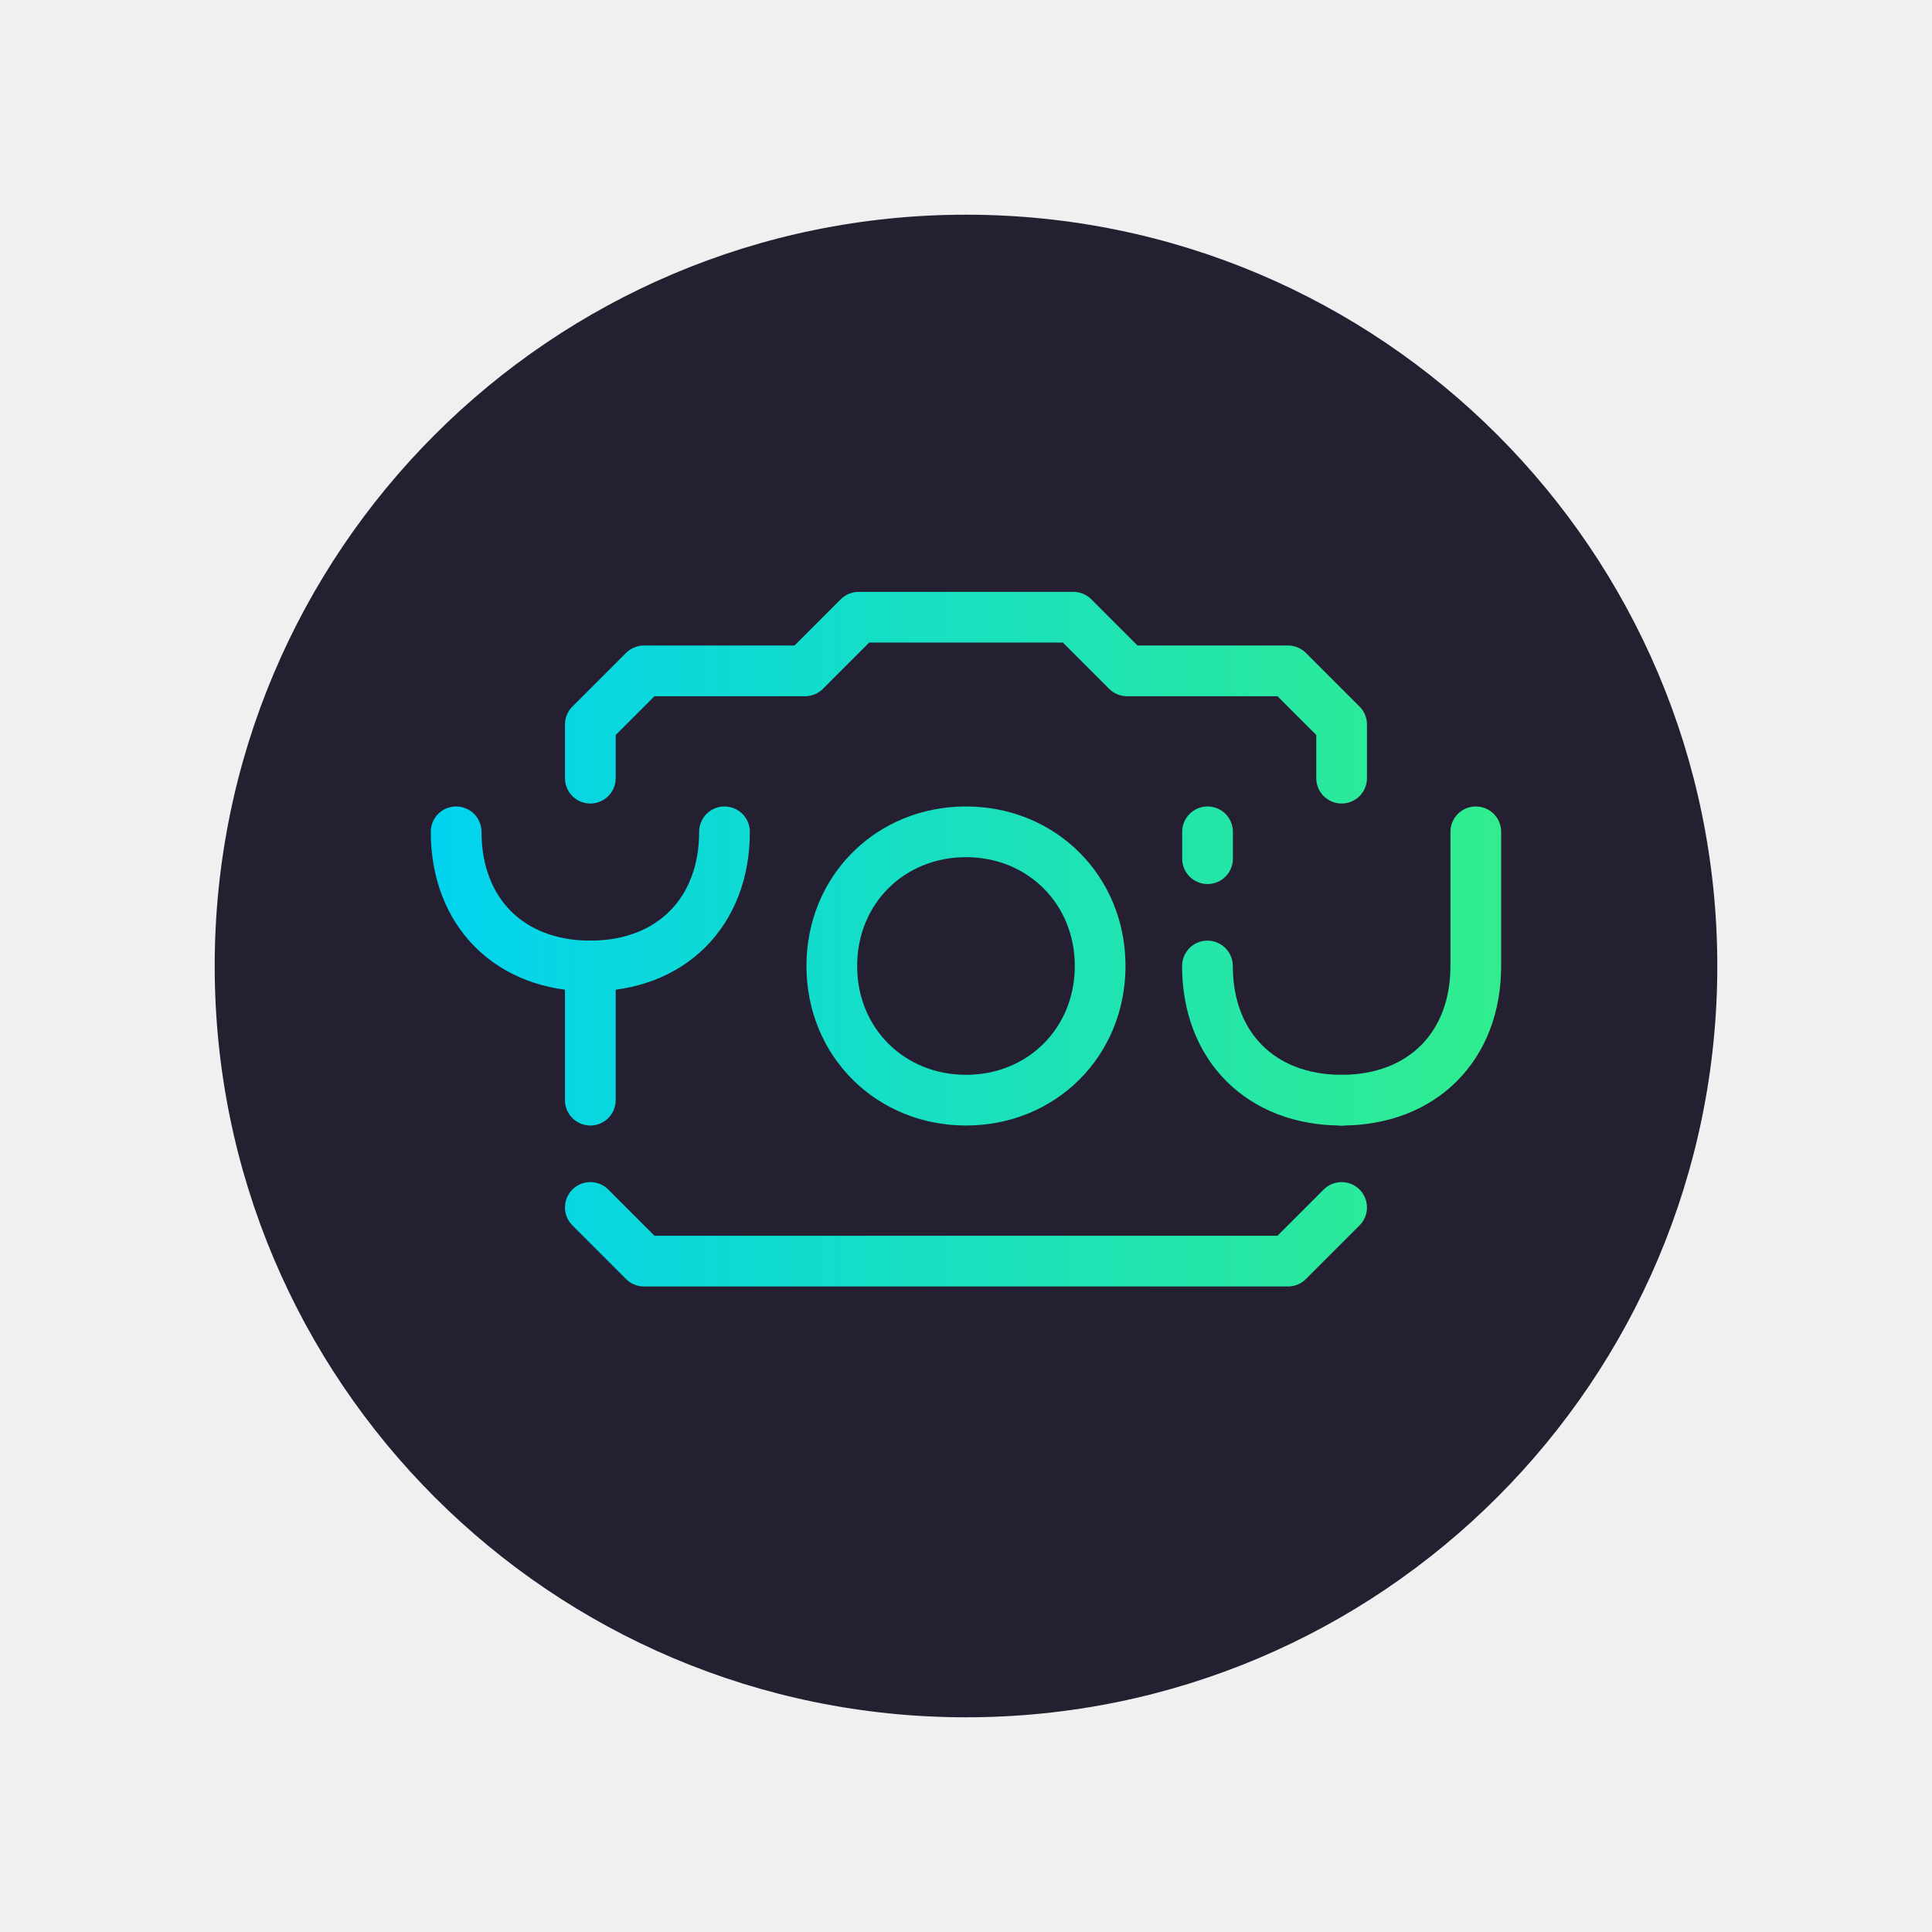
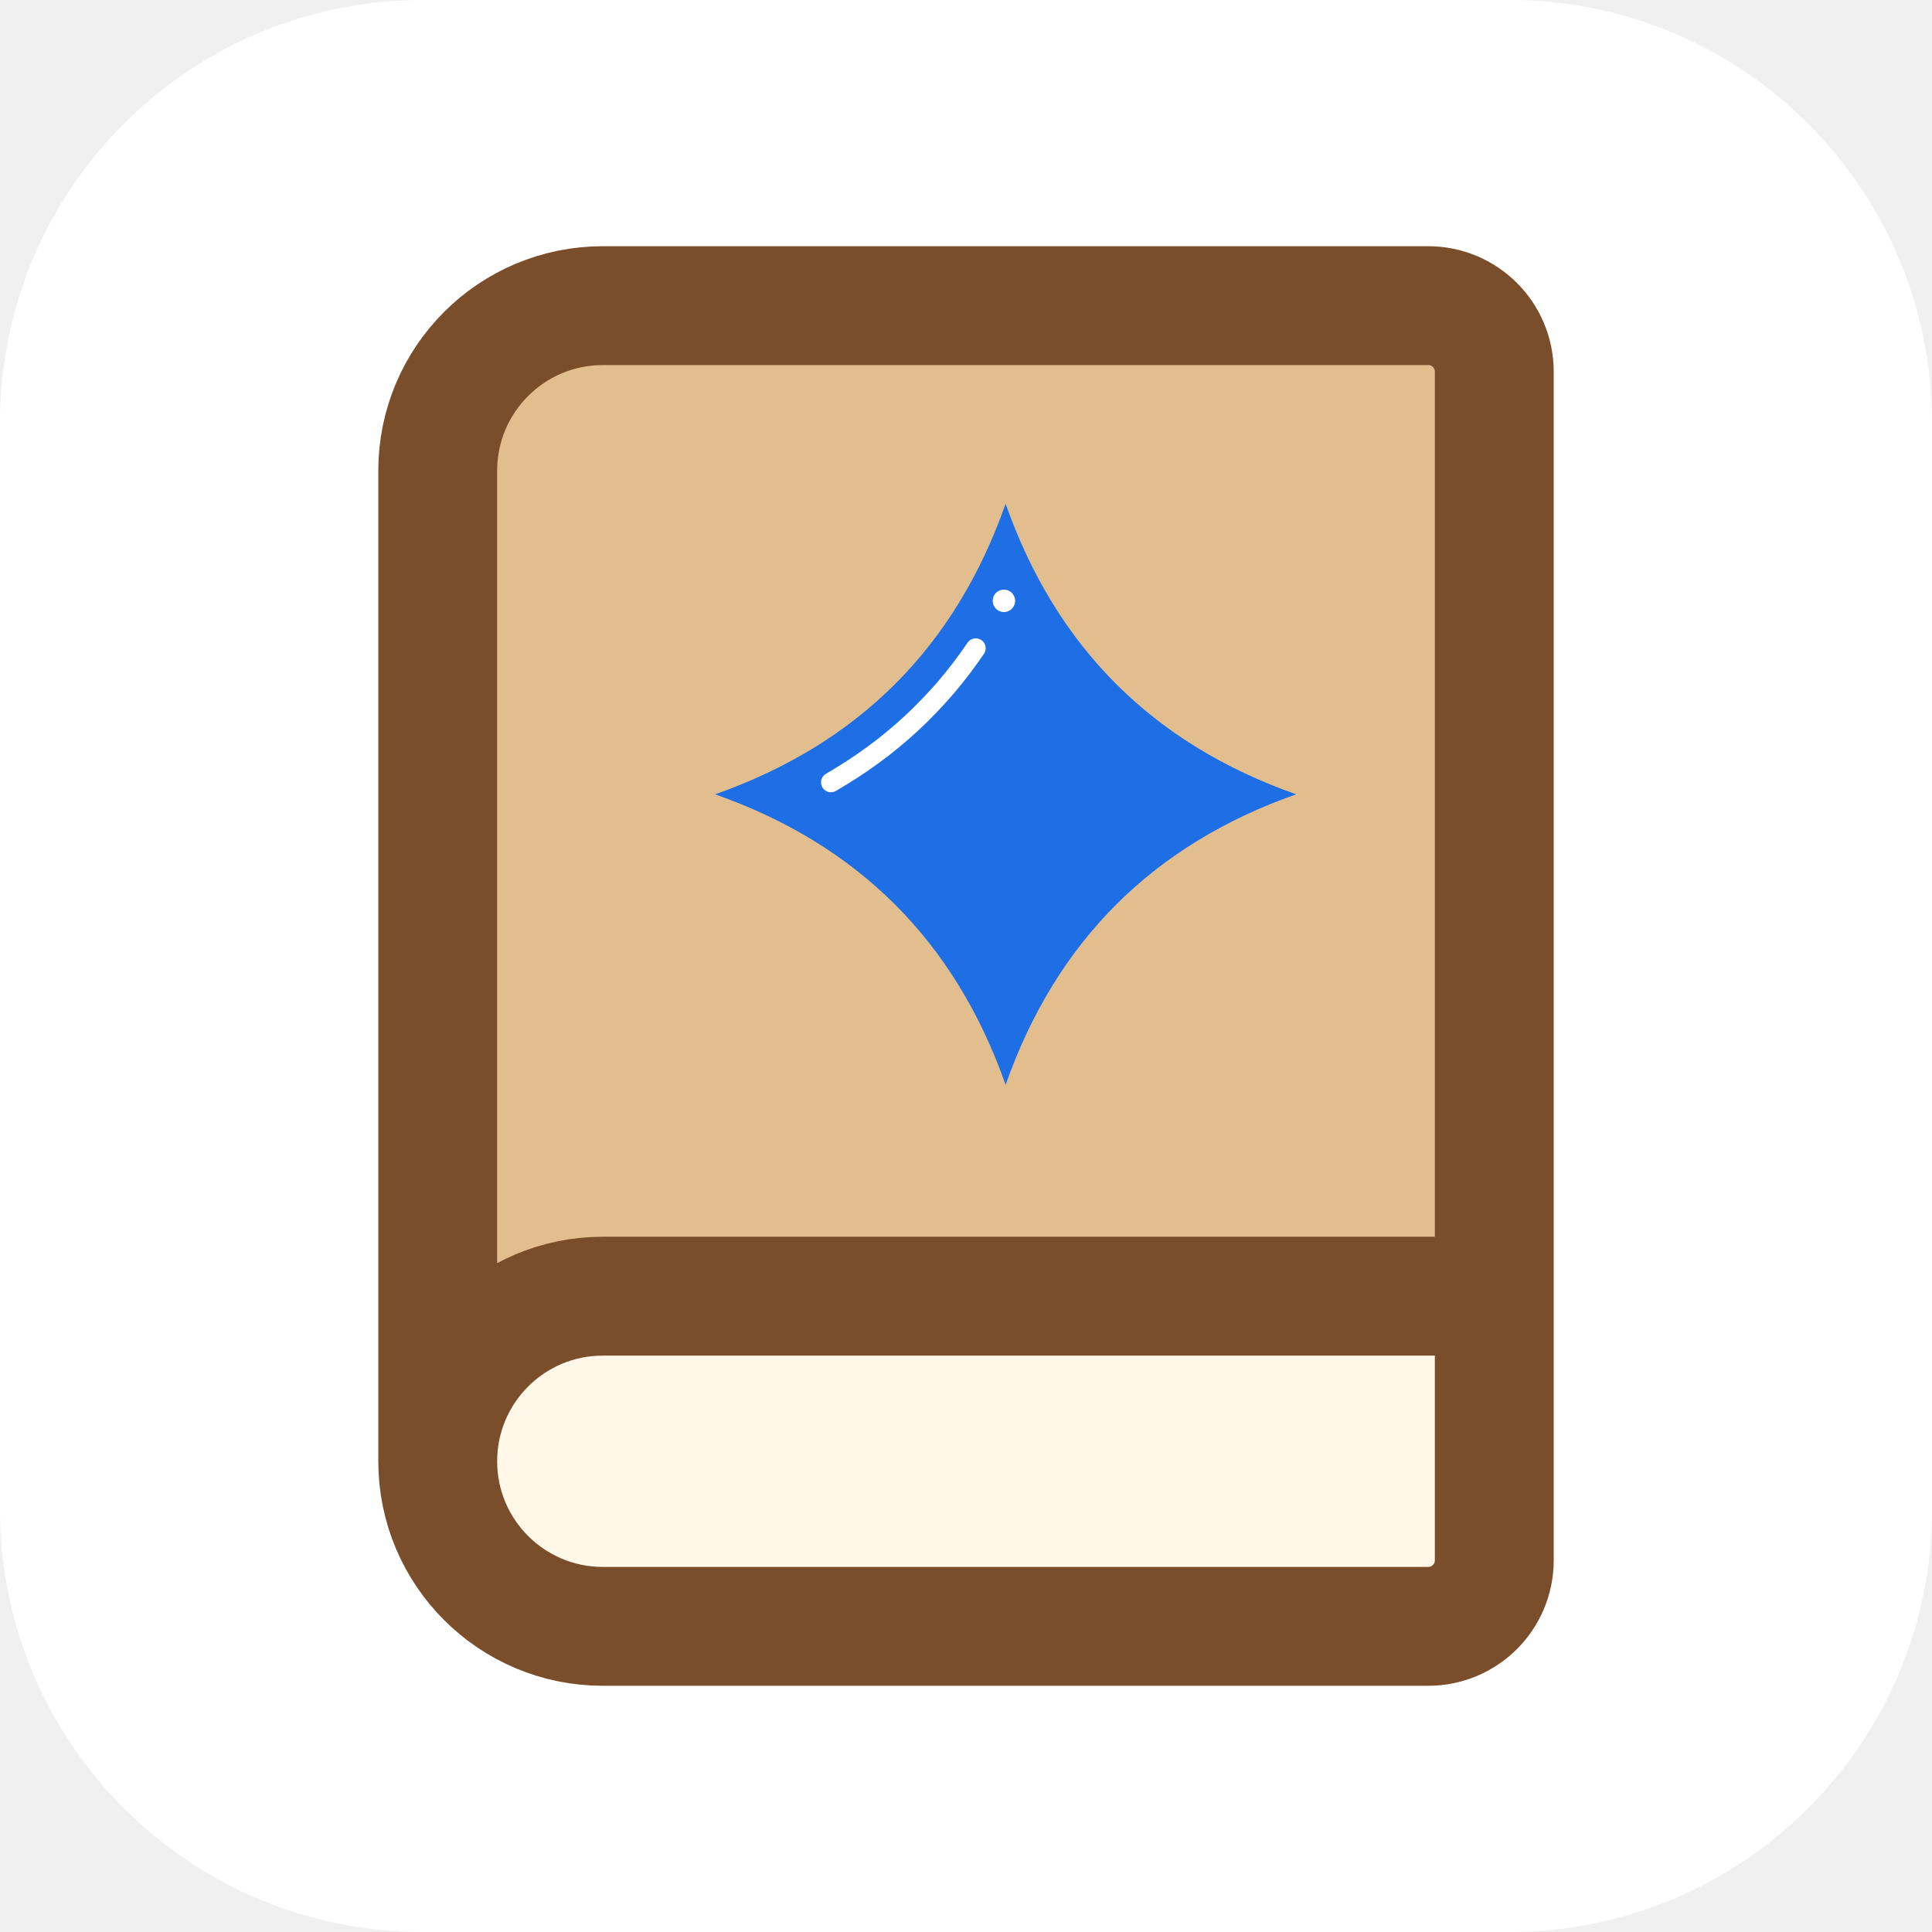
- <svg xmlns="http://www.w3.org/2000/svg" xmlns:xlink="http://www.w3.org/1999/xlink" width="72" height="72" viewBox="0 0 19.05 19.05" version="1.1" id="svg1">
-   <defs id="defs1">
-     <linearGradient id="linearGradient28">
-       <stop style="stop-color:#01d3ef;stop-opacity:1;" offset="0" id="stop28" />
-       <stop style="stop-color:#31ed8e;stop-opacity:1;" offset="1" id="stop29" />
-     </linearGradient>
-     <linearGradient xlink:href="#linearGradient28" id="linearGradient90" gradientUnits="userSpaceOnUse" x1="-28.167" y1="9.114" x2="-17.613" y2="9.114" />
-     <linearGradient xlink:href="#linearGradient28" id="linearGradient91" gradientUnits="userSpaceOnUse" x1="-28.167" y1="9.114" x2="-17.613" y2="9.114" />
-     <linearGradient xlink:href="#linearGradient28" id="linearGradient92" gradientUnits="userSpaceOnUse" x1="-28.167" y1="9.114" x2="-17.613" y2="9.114" />
-     <linearGradient xlink:href="#linearGradient28" id="linearGradient93" gradientUnits="userSpaceOnUse" x1="-28.167" y1="9.114" x2="-17.613" y2="9.114" />
-     <linearGradient xlink:href="#linearGradient28" id="linearGradient94" gradientUnits="userSpaceOnUse" x1="-28.167" y1="9.114" x2="-17.613" y2="9.114" />
-     <linearGradient xlink:href="#linearGradient28" id="linearGradient95" gradientUnits="userSpaceOnUse" x1="-28.167" y1="9.114" x2="-17.613" y2="9.114" />
-     <linearGradient xlink:href="#linearGradient28" id="linearGradient96" gradientUnits="userSpaceOnUse" x1="-28.167" y1="9.114" x2="-17.613" y2="9.114" />
-     <linearGradient xlink:href="#linearGradient28" id="linearGradient97" gradientUnits="userSpaceOnUse" x1="-28.167" y1="9.114" x2="-17.613" y2="9.114" />
-     <linearGradient xlink:href="#linearGradient28" id="linearGradient98" gradientUnits="userSpaceOnUse" x1="-28.167" y1="9.114" x2="-17.613" y2="9.114" />
-   </defs>
-   <g id="layer5" style="display:none">
-     <rect style="display:inline;fill:#241f31;fill-opacity:1;stroke:none;stroke-width:0.794;stroke-linecap:round;stroke-linejoin:round;stroke-miterlimit:4;stroke-dasharray:none;stroke-opacity:1" id="rect105" width="19.05" height="19.05" x="0" y="0" ry="0" />
-   </g>
-   <g id="layer1" style="display:inline">
-     <ellipse style="display:inline;fill:#241f31;fill-opacity:1;stroke:none;stroke-width:0.617;stroke-linecap:round;stroke-linejoin:round;stroke-miterlimit:4;stroke-dasharray:none;stroke-opacity:1" id="path8-60-9-5-9" ry="7.408" rx="7.408" cy="9.525" cx="9.525" />
-     <rect style="display:none;fill:#241f31;fill-opacity:1;stroke:none;stroke-width:0.5;stroke-dasharray:none;stroke-opacity:1" id="rect2" width="14.817" height="14.817" x="2.117" y="2.117" ry="2.11" />
-     <g id="g28-6-1-7" style="display:inline;stroke:url(#linearGradient98)" transform="translate(32.41473,0.1468753)">
-       <path d="m -19.186,10.701 c -0.794,0 -1.323,-0.529 -1.323,-1.323" style="display:inline;fill:none;fill-opacity:1;stroke:url(#linearGradient90);stroke-width:0.5;stroke-linecap:round;stroke-linejoin:round;stroke-miterlimit:4;stroke-dasharray:none;stroke-opacity:1" id="path1-50-6-2-6-4" />
-       <path d="M -26.594,7.526 V 6.997 l 0.529,-0.529 1.588,-5e-7 0.529,-0.529 h 2.117 l 0.529,0.529 1.587,1e-7 0.529,0.529 V 7.526" style="display:inline;fill:none;fill-opacity:1;stroke:url(#linearGradient91);stroke-width:0.5;stroke-linecap:round;stroke-linejoin:round;stroke-miterlimit:4;stroke-dasharray:none;stroke-opacity:1" id="path1-5-2-5-6-9" />
-       <path d="m -26.594,11.759 0.529,0.529 h 6.35 l 0.529,-0.529" style="display:inline;fill:none;fill-opacity:1;stroke:url(#linearGradient92);stroke-width:0.5;stroke-linecap:round;stroke-linejoin:round;stroke-miterlimit:4;stroke-dasharray:none;stroke-opacity:1" id="path1-2-61-4-2-1" />
-       <path d="m -21.567,9.378 c 0,0.752 -0.577,1.323 -1.323,1.323 -0.745,0 -1.323,-0.571 -1.323,-1.323 0,-0.752 0.577,-1.323 1.323,-1.323 0.745,1e-6 1.323,0.571 1.323,1.323 z" style="display:inline;fill:none;fill-opacity:1;stroke:url(#linearGradient93);stroke-width:0.5;stroke-linecap:round;stroke-linejoin:round;stroke-miterlimit:4;stroke-dasharray:none;stroke-opacity:1" id="path1-7-8-4-1-7" />
-       <path d="m -26.594,10.701 -3e-6,-1.323 c -0.794,0 -1.323,-0.529 -1.323,-1.323" style="display:inline;fill:none;fill-opacity:1;stroke:url(#linearGradient94);stroke-width:0.5;stroke-linecap:round;stroke-linejoin:round;stroke-miterlimit:4;stroke-dasharray:none;stroke-opacity:1" id="path1-3-7-9-9-0" />
-       <path d="m -19.186,10.701 c 0.794,0 1.323,-0.529 1.323,-1.323 V 8.055" style="display:inline;fill:none;fill-opacity:1;stroke:url(#linearGradient95);stroke-width:0.5;stroke-linecap:round;stroke-linejoin:round;stroke-miterlimit:4;stroke-dasharray:none;stroke-opacity:1" id="path1-22-9-9-6-6" />
-       <path d="m -26.594,9.378 c 0.794,0 1.323,-0.529 1.323,-1.323" style="display:inline;fill:none;fill-opacity:1;stroke:url(#linearGradient96);stroke-width:0.5;stroke-linecap:round;stroke-linejoin:round;stroke-miterlimit:4;stroke-dasharray:none;stroke-opacity:1" id="path1-4-20-3-4-0" />
-       <path d="M -20.508,8.32 V 8.055" style="display:inline;fill:none;fill-opacity:1;stroke:url(#linearGradient97);stroke-width:0.5;stroke-linecap:round;stroke-linejoin:round;stroke-miterlimit:4;stroke-dasharray:none;stroke-opacity:1" id="path1-0-2-6-8-8" />
-     </g>
+ <svg xmlns="http://www.w3.org/2000/svg" viewBox="0 0 1024 1024">
+   <rect width="1024" height="1024" rx="224" fill="#FFFFFF" />
+   <g transform="translate(92 92) scale(35)">
+     <path d="M6.5 2H19a1 1 0 0 1 1 1v14H6.5A2.5 2.5 0 0 0 4 19.5v-15A2.5 2.5 0 0 1 6.5 2z" fill="#E2BE8E" />
+     <path d="M20 17H6.5a2.5 2.5 0 0 0 0 5H19a1 1 0 0 0 1-1z" fill="#FFF7E8" />
+     <path d="M4 19.5v-15A2.5 2.5 0 0 1 6.5 2H19a1 1 0 0 1 1 1v18a1 1 0 0 1-1 1H6.5a1 1 0 0 1 0-5H20" fill="none" stroke="#7A4E2A" stroke-width="1.8" stroke-linecap="round" stroke-linejoin="round" />
+     <path d="M12.6 5.0 Q13.744 8.256 17.0 9.4 Q13.744 10.544 12.6 13.8 Q11.456 10.544 8.2 9.4 Q11.456 8.256 12.6 5.0Z" fill="#1E6FE6" />
+     <path d="M12.148 7.188 L12.039 7.343 L11.927 7.495 L11.811 7.643 L11.691 7.787 L11.567 7.927 L11.439 8.063 L11.308 8.196 L11.173 8.325 L11.034 8.450 L10.891 8.571 L10.745 8.689 L10.594 8.802 L10.440 8.912 L10.282 9.018 L10.120 9.120 L9.955 9.219" fill="none" stroke="#FFFFFF" stroke-width="0.3" stroke-linecap="round" stroke-linejoin="round" />
+     <circle cx="12.574" cy="6.470" r="0.17" fill="#FFFFFF" />
  </g>
</svg>
